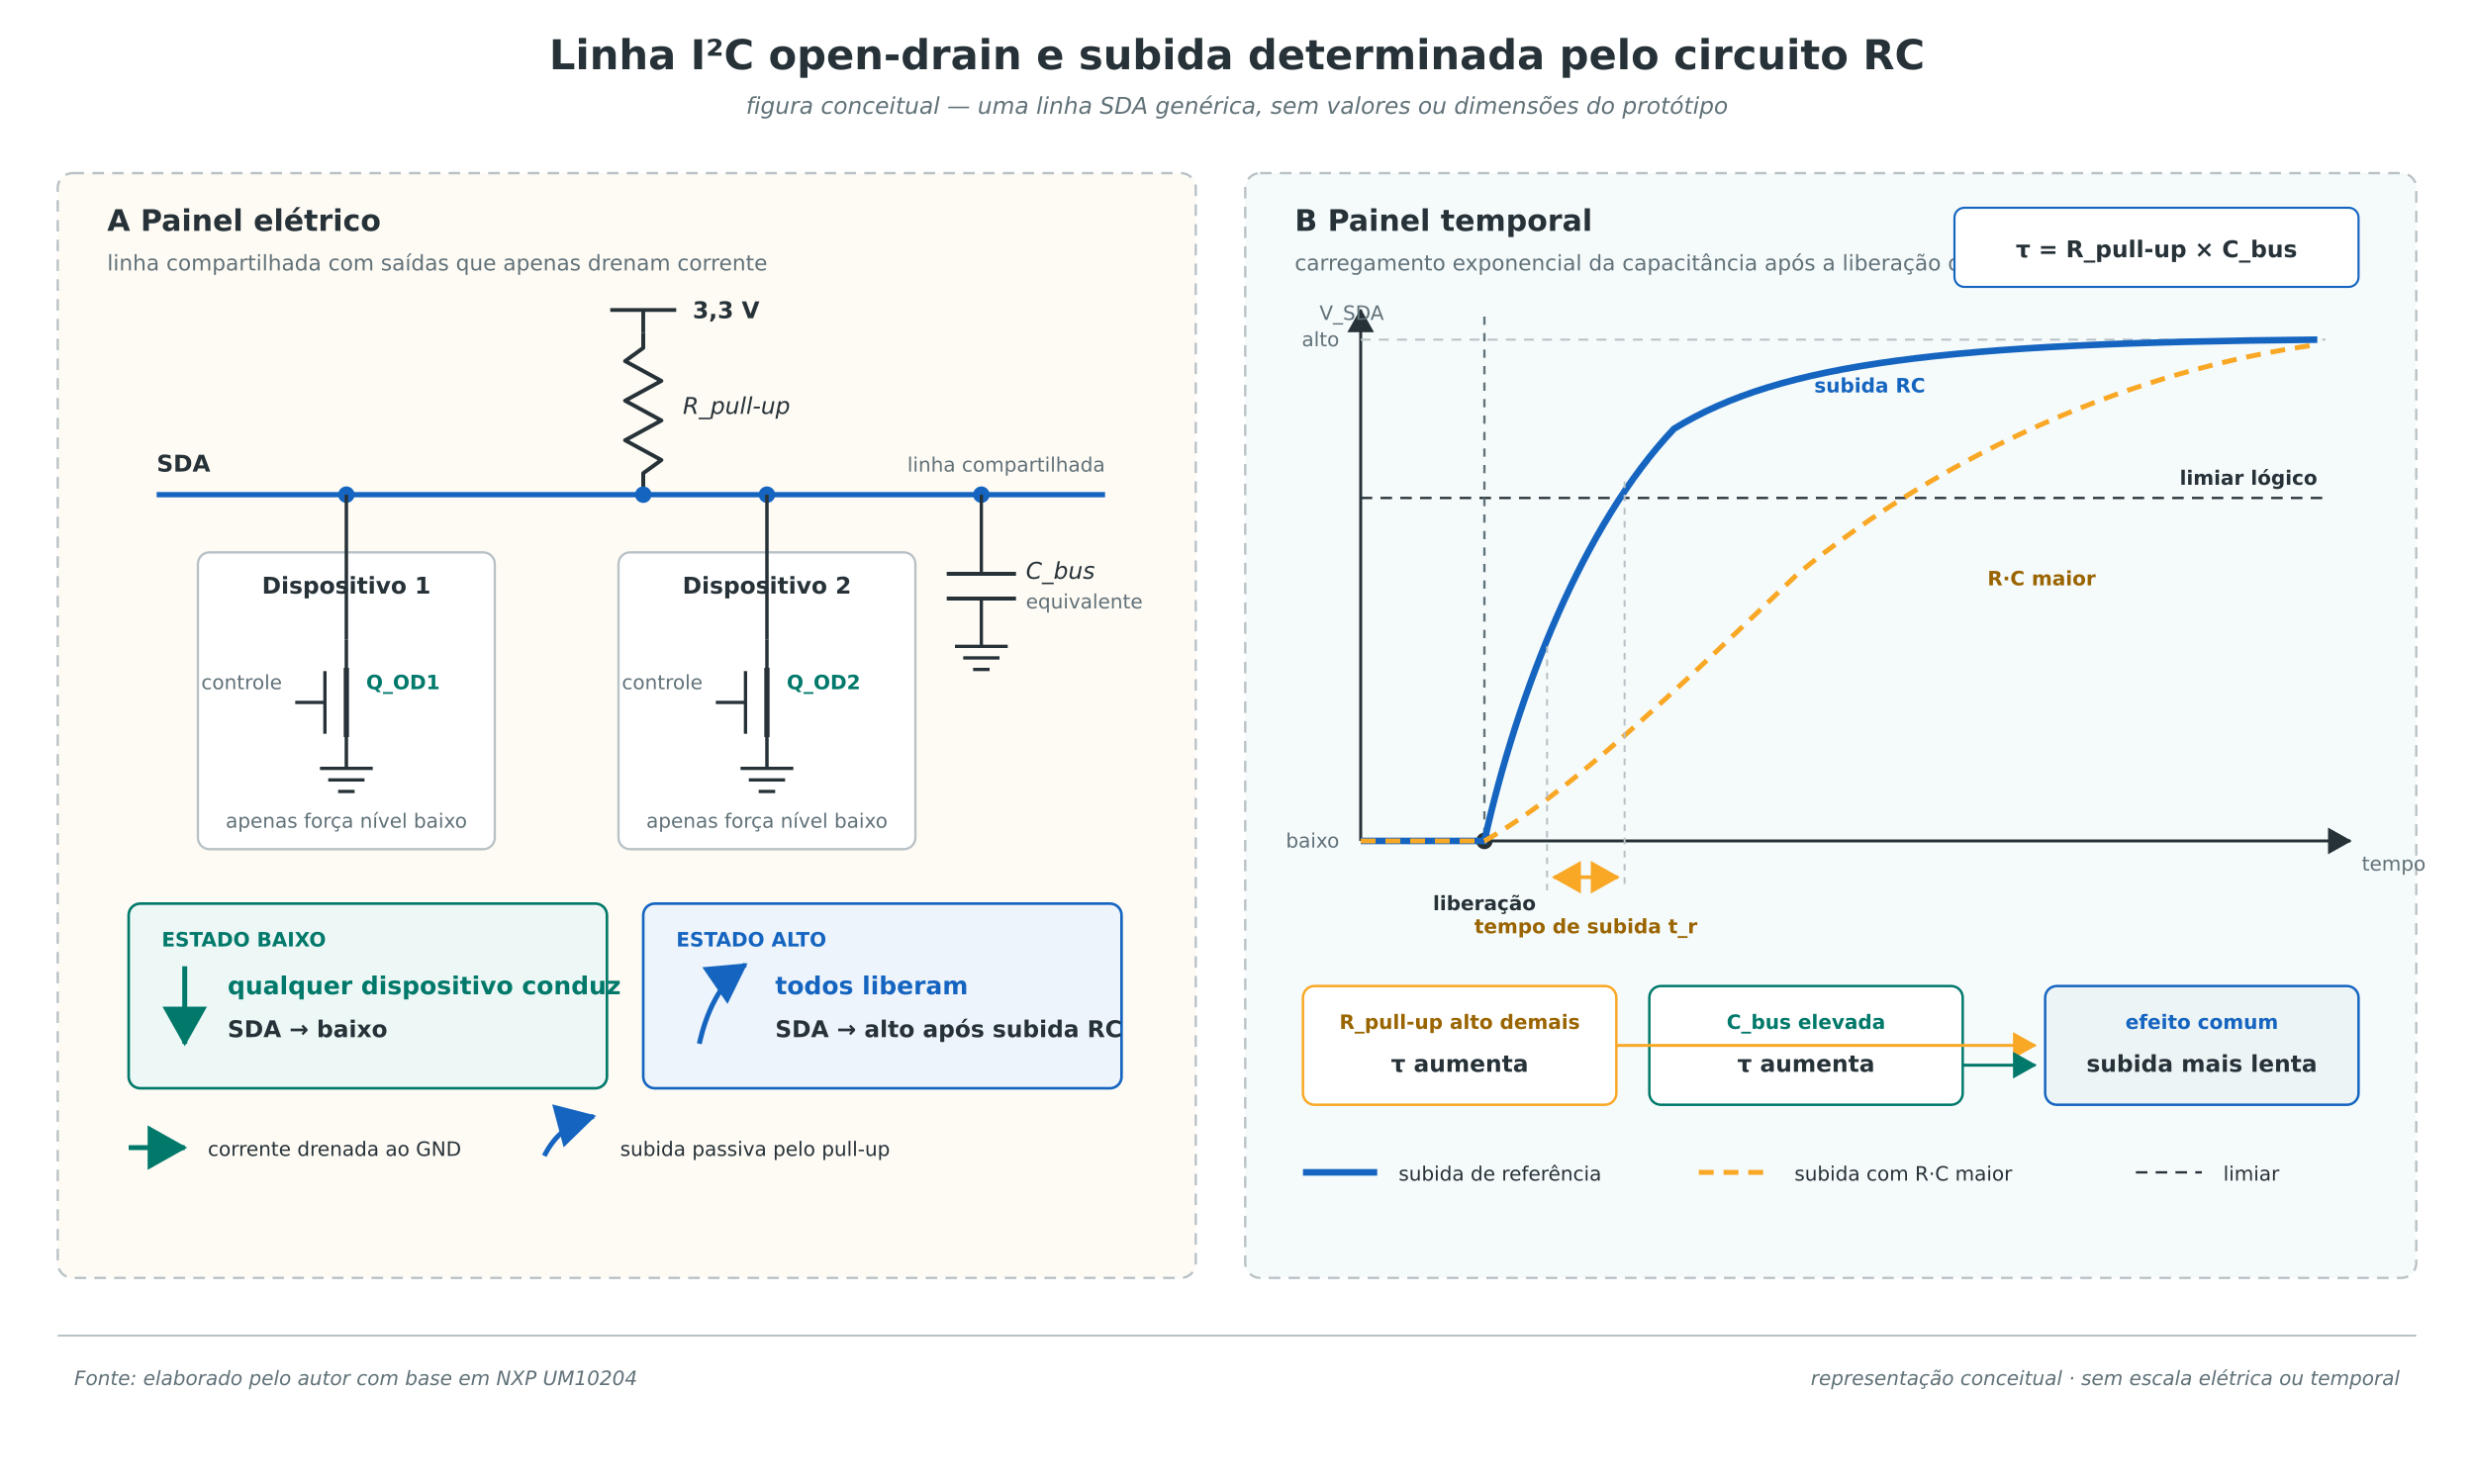
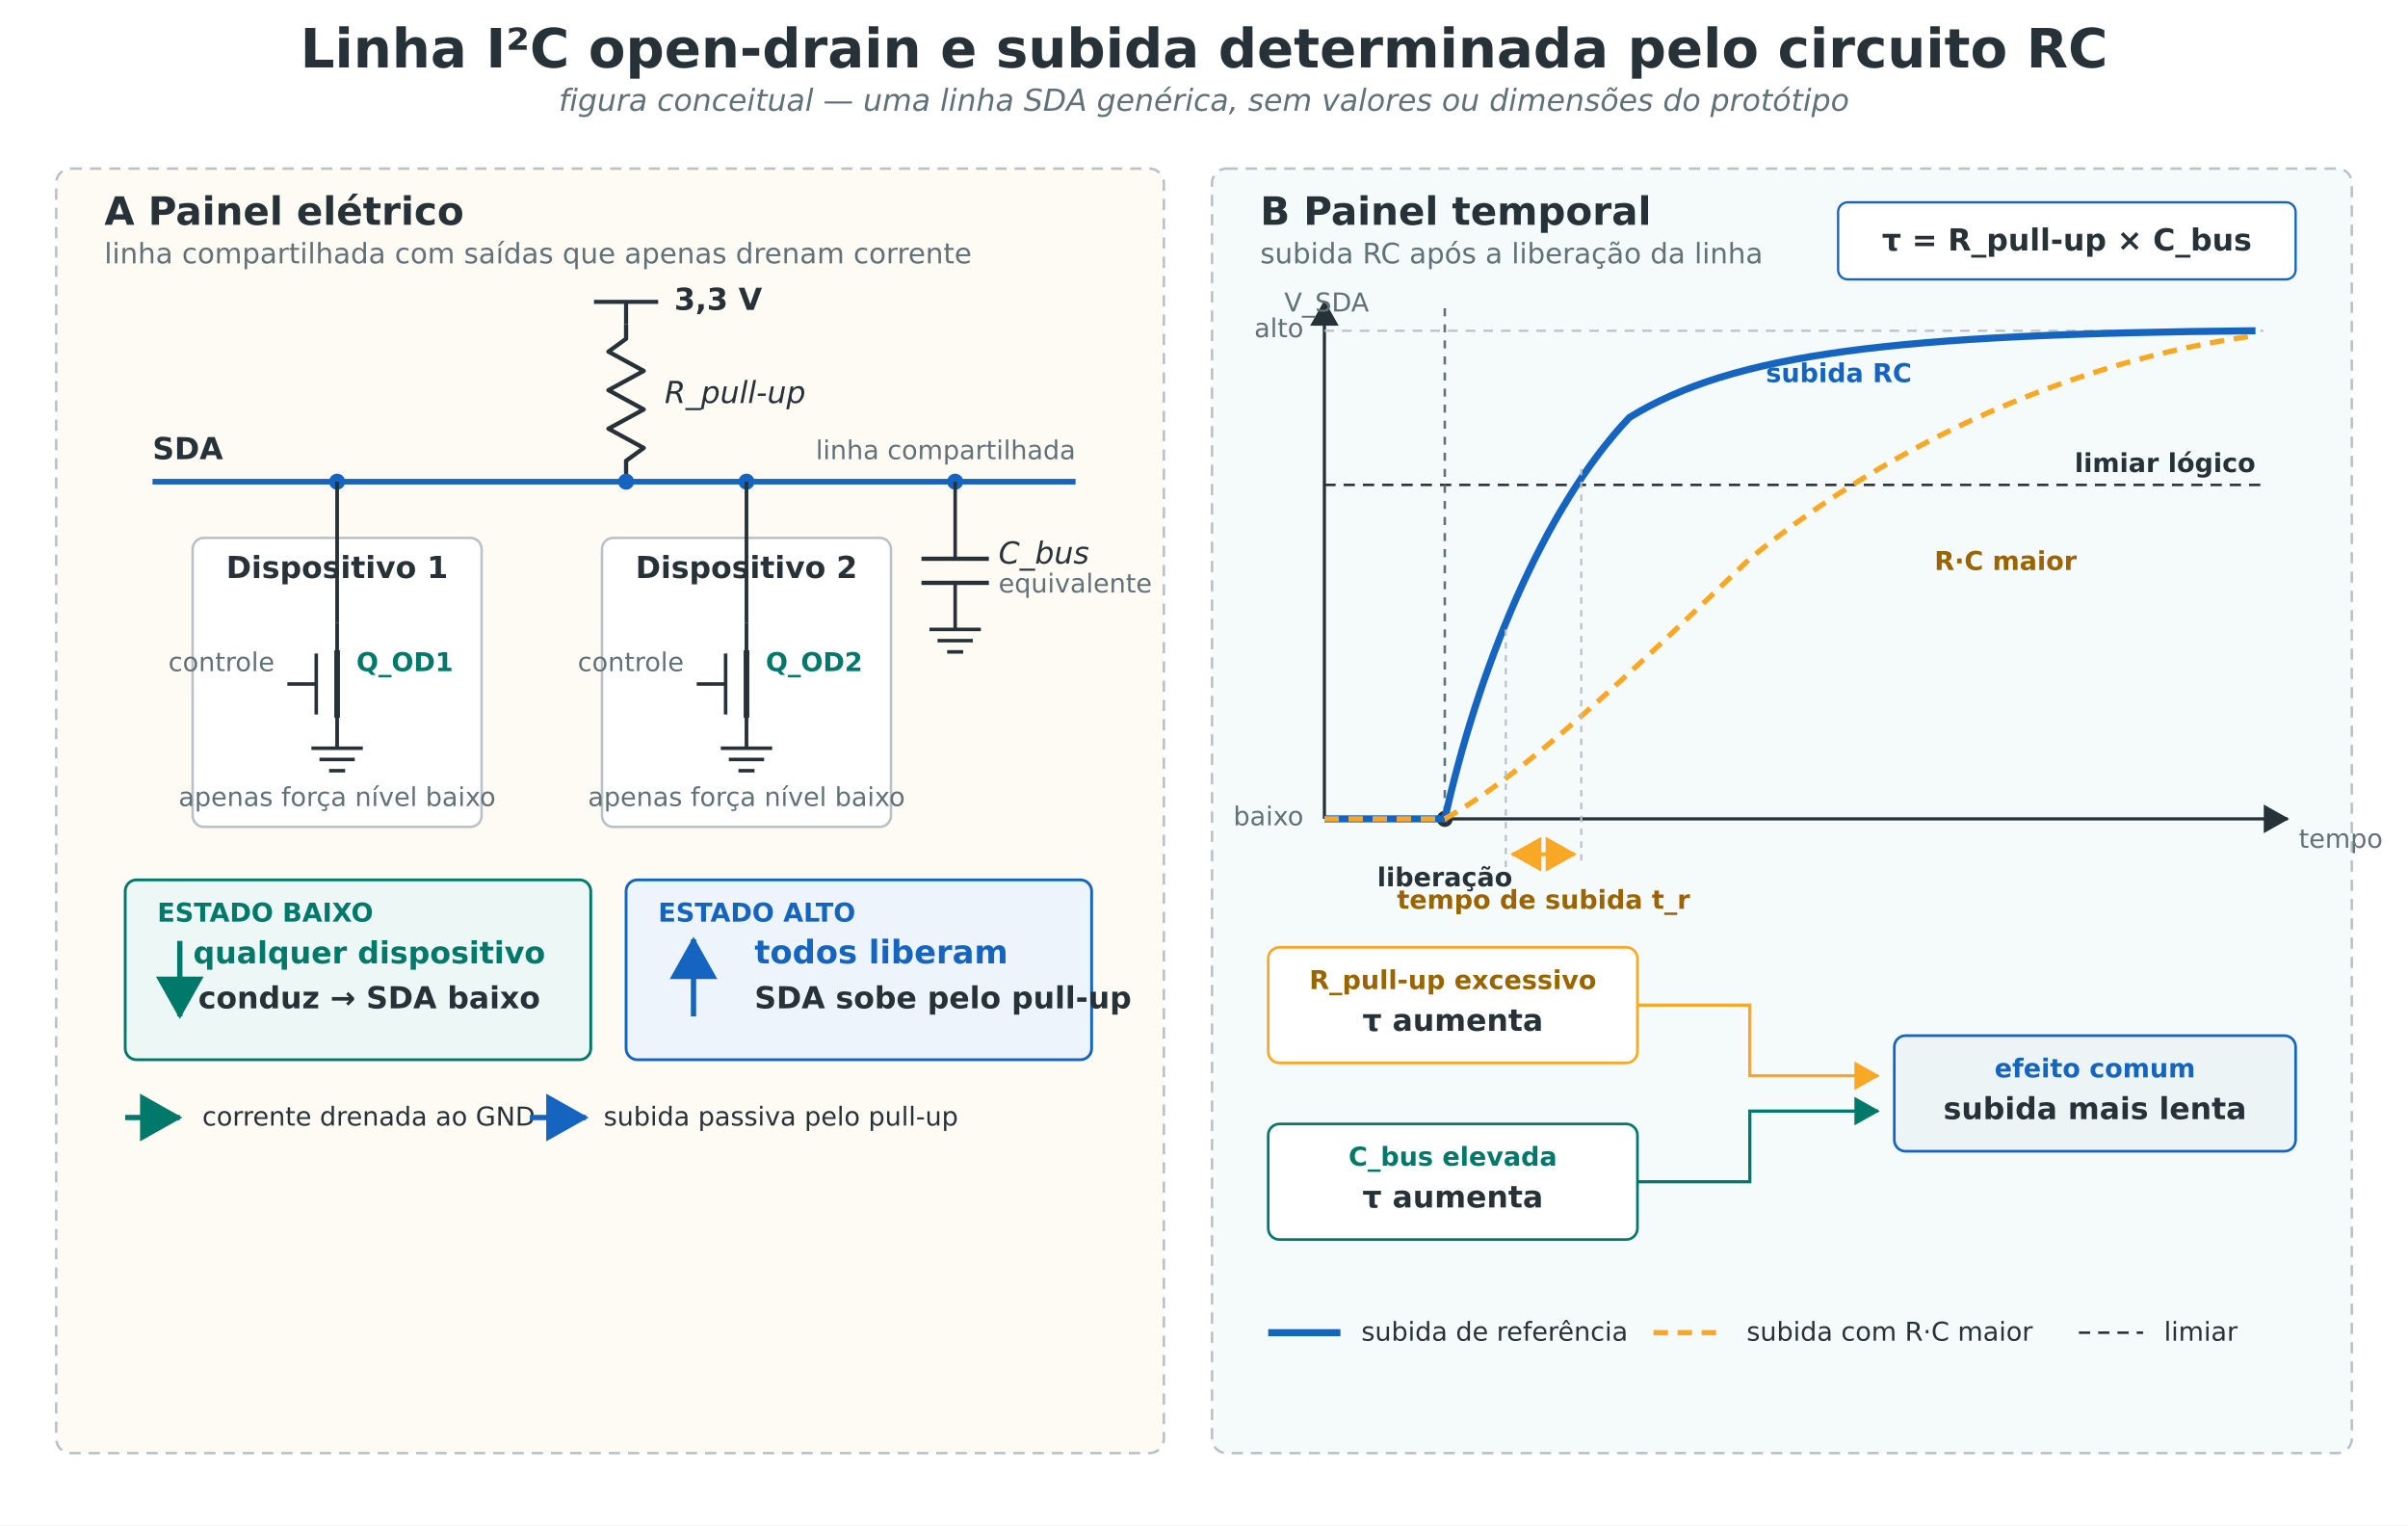
- <svg xmlns="http://www.w3.org/2000/svg" viewBox="0 0 1500 900" width="1500" height="900" font-family="DejaVu Sans, Liberation Sans, sans-serif" role="img" aria-label="Figura conceitual em dois painéis. O painel elétrico mostra uma linha SDA com resistor de pull-up para 3,3 volts, capacitância equivalente e dois dispositivos com transistores open-drain para forçar nível baixo. O painel temporal mostra a subida exponencial RC após a liberação e o efeito qualitativo de resistência de pull-up ou capacitância de barramento elevadas.">
+ <svg xmlns="http://www.w3.org/2000/svg" viewBox="0 0 1500 950" width="1500" height="950" font-family="DejaVu Sans, Liberation Sans, sans-serif" role="img" aria-label="Figura conceitual em dois painéis. O painel elétrico mostra uma linha SDA com resistor de pull-up para 3,3 volts, capacitância equivalente e dois dispositivos com transistores open-drain para forçar nível baixo. O painel temporal mostra a subida exponencial RC após a liberação e o efeito qualitativo de resistência de pull-up ou capacitância de barramento elevadas.">
  <defs>
    <marker id="arrowGraphite" markerWidth="9" markerHeight="9" refX="7.5" refY="4.5" orient="auto">
      <path d="M0,0 L8,4.5 L0,9 Z" fill="#263238" />
    </marker>
    <marker id="arrowTeal" markerWidth="9" markerHeight="9" refX="7.5" refY="4.5" orient="auto">
      <path d="M0,0 L8,4.5 L0,9 Z" fill="#00796B" />
    </marker>
    <marker id="arrowBlue" markerWidth="9" markerHeight="9" refX="7.5" refY="4.5" orient="auto">
      <path d="M0,0 L8,4.5 L0,9 Z" fill="#1565C0" />
    </marker>
    <marker id="arrowAmber" markerWidth="9" markerHeight="9" refX="7.5" refY="4.5" orient="auto">
      <path d="M0,0 L8,4.5 L0,9 Z" fill="#F9A825" />
    </marker>
    <marker id="arrowAmberStart" markerWidth="9" markerHeight="9" refX="0.5" refY="4.5" orient="auto">
      <path d="M8,0 L0,4.5 L8,9 Z" fill="#F9A825" />
    </marker>
    <style>
-       .title      { font-size: 25px; font-weight: 700; fill: #263238; }
-       .subtitle   { font-size: 14px; font-style: italic; fill: #607178; }
-       .panel      { font-size: 18px; font-weight: 700; fill: #263238; }
-       .panel-sub  { font-size: 13px; fill: #607178; }
-       .label      { font-size: 14px; fill: #263238; }
-       .label-bold { font-size: 14px; font-weight: 700; fill: #263238; }
-       .small      { font-size: 12px; fill: #607178; }
-       .small-bold { font-size: 12px; font-weight: 700; }
-       .state      { font-size: 15px; font-weight: 700; }
-       .axis       { font-size: 12px; fill: #607178; }
-       .legend     { font-size: 12px; fill: #263238; }
-       .source     { font-size: 12px; font-style: italic; fill: #607178; }
+       .title      { font-size: 33.75px; font-weight: 700; fill: #263238; }
+       .subtitle   { font-size: 18.90px; font-style: italic; fill: #607178; }
+       .panel      { font-size: 24.30px; font-weight: 700; fill: #263238; }
+       .panel-sub  { font-size: 17.55px; fill: #607178; }
+       .label      { font-size: 18.90px; fill: #263238; }
+       .label-bold { font-size: 18.90px; font-weight: 700; fill: #263238; }
+       .small      { font-size: 16.20px; fill: #607178; }
+       .small-bold { font-size: 16.20px; font-weight: 700; }
+       .state      { font-size: 20.25px; font-weight: 700; }
+       .axis       { font-size: 16.20px; fill: #607178; }
+       .legend     { font-size: 16.20px; fill: #263238; }
+       .source     { font-size: 16.20px; font-style: italic; fill: #607178; }
    </style>
  </defs>
-   <rect x="0" y="0" width="1500" height="900" fill="#FFFFFF" />
+   <rect x="0" y="0" width="1500" height="950" fill="#FFFFFF" />
  <text x="750" y="42" text-anchor="middle" class="title">Linha I²C open-drain e subida determinada pelo circuito RC</text>
  <text x="750" y="69" text-anchor="middle" class="subtitle">figura conceitual — uma linha SDA genérica, sem valores ou dimensões do protótipo</text>
-   <rect x="35" y="105" width="690" height="670" rx="9" fill="#FEFAF4" stroke="#B8C1C5" stroke-width="1.4" stroke-dasharray="7 5" />
-   <rect x="755" y="105" width="710" height="670" rx="9" fill="#F5FAFB" stroke="#B8C1C5" stroke-width="1.4" stroke-dasharray="7 5" />
+   <rect x="35" y="105" width="690" height="800" rx="9" fill="#FEFAF4" stroke="#B8C1C5" stroke-width="1.54" stroke-dasharray="7 5" />
+   <rect x="755" y="105" width="710" height="800" rx="9" fill="#F5FAFB" stroke="#B8C1C5" stroke-width="1.54" stroke-dasharray="7 5" />
  <text x="65" y="140" class="panel">A  Painel elétrico</text>
  <text x="65" y="164" class="panel-sub">linha compartilhada com saídas que apenas drenam corrente</text>
-   <line x1="370" y1="188" x2="410" y2="188" stroke="#263238" stroke-width="2.3" />
-   <line x1="390" y1="188" x2="390" y2="202" stroke="#263238" stroke-width="2.3" />
+   <line x1="370" y1="188" x2="410" y2="188" stroke="#263238" stroke-width="2.53" />
+   <line x1="390" y1="188" x2="390" y2="202" stroke="#263238" stroke-width="2.53" />
  <text x="420" y="193" class="label-bold">3,3 V</text>
-   <path d="M390 202 V211 L379 219 L401 231 L379 243 L401 255 L379 267 L401 279 L390 287 V300" fill="none" stroke="#263238" stroke-width="2.4" stroke-linejoin="round" />
+   <path d="M390 202 V211 L379 219 L401 231 L379 243 L401 255 L379 267 L401 279 L390 287 V300" fill="none" stroke="#263238" stroke-width="2.64" stroke-linejoin="round" />
  <text x="414" y="251" class="label" font-style="italic">R_pull-up</text>
-   <line x1="95" y1="300" x2="670" y2="300" stroke="#1565C0" stroke-width="3.2" />
+   <line x1="95" y1="300" x2="670" y2="300" stroke="#1565C0" stroke-width="3.52" />
  <circle cx="210" cy="300" r="5" fill="#1565C0" />
  <circle cx="465" cy="300" r="5" fill="#1565C0" />
  <circle cx="595" cy="300" r="5" fill="#1565C0" />
  <circle cx="390" cy="300" r="5" fill="#1565C0" />
  <text x="95" y="286" class="label-bold" fill="#1565C0">SDA</text>
  <text x="670" y="286" text-anchor="end" class="small">linha compartilhada</text>
-   <line x1="595" y1="300" x2="595" y2="348" stroke="#263238" stroke-width="2" />
-   <line x1="574" y1="348" x2="616" y2="348" stroke="#263238" stroke-width="2.4" />
-   <line x1="574" y1="363" x2="616" y2="363" stroke="#263238" stroke-width="2.4" />
-   <line x1="595" y1="363" x2="595" y2="392" stroke="#263238" stroke-width="2" />
-   <line x1="579" y1="392" x2="611" y2="392" stroke="#263238" stroke-width="2" />
-   <line x1="584" y1="399" x2="606" y2="399" stroke="#263238" stroke-width="2" />
-   <line x1="590" y1="406" x2="600" y2="406" stroke="#263238" stroke-width="2" />
+   <line x1="595" y1="300" x2="595" y2="348" stroke="#263238" stroke-width="2.20" />
+   <line x1="574" y1="348" x2="616" y2="348" stroke="#263238" stroke-width="2.64" />
+   <line x1="574" y1="363" x2="616" y2="363" stroke="#263238" stroke-width="2.64" />
+   <line x1="595" y1="363" x2="595" y2="392" stroke="#263238" stroke-width="2.20" />
+   <line x1="579" y1="392" x2="611" y2="392" stroke="#263238" stroke-width="2.20" />
+   <line x1="584" y1="399" x2="606" y2="399" stroke="#263238" stroke-width="2.20" />
+   <line x1="590" y1="406" x2="600" y2="406" stroke="#263238" stroke-width="2.20" />
  <text x="622" y="351" class="label" font-style="italic">C_bus</text>
  <text x="622" y="369" class="small">equivalente</text>
-   <rect x="120" y="335" width="180" height="180" rx="7" fill="#FFFFFF" stroke="#B8C1C5" stroke-width="1.4" />
+   <rect x="120" y="335" width="180" height="180" rx="7" fill="#FFFFFF" stroke="#B8C1C5" stroke-width="1.54" />
  <text x="210" y="360" text-anchor="middle" class="label-bold">Dispositivo 1</text>
-   <line x1="210" y1="300" x2="210" y2="388" stroke="#263238" stroke-width="2.1" />
-   <line x1="210" y1="388" x2="210" y2="405" stroke="#263238" stroke-width="2.1" />
-   <line x1="210" y1="405" x2="210" y2="447" stroke="#263238" stroke-width="3.2" />
-   <line x1="179" y1="426" x2="197" y2="426" stroke="#263238" stroke-width="2" />
-   <line x1="197" y1="407" x2="197" y2="445" stroke="#263238" stroke-width="2" />
-   <line x1="210" y1="447" x2="210" y2="466" stroke="#263238" stroke-width="2.1" />
-   <line x1="194" y1="466" x2="226" y2="466" stroke="#263238" stroke-width="2" />
-   <line x1="199" y1="473" x2="221" y2="473" stroke="#263238" stroke-width="2" />
-   <line x1="205" y1="480" x2="215" y2="480" stroke="#263238" stroke-width="2" />
+   <line x1="210" y1="300" x2="210" y2="388" stroke="#263238" stroke-width="2.31" />
+   <line x1="210" y1="388" x2="210" y2="405" stroke="#263238" stroke-width="2.31" />
+   <line x1="210" y1="405" x2="210" y2="447" stroke="#263238" stroke-width="3.52" />
+   <line x1="179" y1="426" x2="197" y2="426" stroke="#263238" stroke-width="2.20" />
+   <line x1="197" y1="407" x2="197" y2="445" stroke="#263238" stroke-width="2.20" />
+   <line x1="210" y1="447" x2="210" y2="466" stroke="#263238" stroke-width="2.31" />
+   <line x1="194" y1="466" x2="226" y2="466" stroke="#263238" stroke-width="2.20" />
+   <line x1="199" y1="473" x2="221" y2="473" stroke="#263238" stroke-width="2.20" />
+   <line x1="205" y1="480" x2="215" y2="480" stroke="#263238" stroke-width="2.20" />
  <text x="171" y="418" text-anchor="end" class="small">controle</text>
  <text x="222" y="418" class="small-bold" fill="#00796B">Q_OD1</text>
  <text x="210" y="502" text-anchor="middle" class="small">apenas força nível baixo</text>
-   <rect x="375" y="335" width="180" height="180" rx="7" fill="#FFFFFF" stroke="#B8C1C5" stroke-width="1.4" />
+   <rect x="375" y="335" width="180" height="180" rx="7" fill="#FFFFFF" stroke="#B8C1C5" stroke-width="1.54" />
  <text x="465" y="360" text-anchor="middle" class="label-bold">Dispositivo 2</text>
-   <line x1="465" y1="300" x2="465" y2="388" stroke="#263238" stroke-width="2.1" />
-   <line x1="465" y1="388" x2="465" y2="405" stroke="#263238" stroke-width="2.1" />
-   <line x1="465" y1="405" x2="465" y2="447" stroke="#263238" stroke-width="3.2" />
-   <line x1="434" y1="426" x2="452" y2="426" stroke="#263238" stroke-width="2" />
-   <line x1="452" y1="407" x2="452" y2="445" stroke="#263238" stroke-width="2" />
-   <line x1="465" y1="447" x2="465" y2="466" stroke="#263238" stroke-width="2.1" />
-   <line x1="449" y1="466" x2="481" y2="466" stroke="#263238" stroke-width="2" />
-   <line x1="454" y1="473" x2="476" y2="473" stroke="#263238" stroke-width="2" />
-   <line x1="460" y1="480" x2="470" y2="480" stroke="#263238" stroke-width="2" />
+   <line x1="465" y1="300" x2="465" y2="388" stroke="#263238" stroke-width="2.31" />
+   <line x1="465" y1="388" x2="465" y2="405" stroke="#263238" stroke-width="2.31" />
+   <line x1="465" y1="405" x2="465" y2="447" stroke="#263238" stroke-width="3.52" />
+   <line x1="434" y1="426" x2="452" y2="426" stroke="#263238" stroke-width="2.20" />
+   <line x1="452" y1="407" x2="452" y2="445" stroke="#263238" stroke-width="2.20" />
+   <line x1="465" y1="447" x2="465" y2="466" stroke="#263238" stroke-width="2.31" />
+   <line x1="449" y1="466" x2="481" y2="466" stroke="#263238" stroke-width="2.20" />
+   <line x1="454" y1="473" x2="476" y2="473" stroke="#263238" stroke-width="2.20" />
+   <line x1="460" y1="480" x2="470" y2="480" stroke="#263238" stroke-width="2.20" />
  <text x="426" y="418" text-anchor="end" class="small">controle</text>
  <text x="477" y="418" class="small-bold" fill="#00796B">Q_OD2</text>
  <text x="465" y="502" text-anchor="middle" class="small">apenas força nível baixo</text>
-   <rect x="78" y="548" width="290" height="112" rx="7" fill="#EDF7F5" stroke="#00796B" stroke-width="1.6" />
+   <rect x="78" y="548" width="290" height="112" rx="7" fill="#EDF7F5" stroke="#00796B" stroke-width="1.76" />
  <text x="98" y="574" class="small-bold" fill="#00796B">ESTADO BAIXO</text>
-   <line x1="112" y1="586" x2="112" y2="633" stroke="#00796B" stroke-width="3" marker-end="url(#arrowTeal)" />
-   <text x="138" y="603" class="state" fill="#00796B">qualquer dispositivo conduz</text>
-   <text x="138" y="629" class="label-bold">SDA → baixo</text>
-   <rect x="390" y="548" width="290" height="112" rx="7" fill="#EEF4FB" stroke="#1565C0" stroke-width="1.6" />
+   <line x1="112" y1="586" x2="112" y2="633" stroke="#00796B" stroke-width="3.30" marker-end="url(#arrowTeal)" />
+   <text x="230" y="600" text-anchor="middle" class="state" fill="#00796B" style="font-size:19px">qualquer dispositivo</text>
+   <text x="230" y="628" text-anchor="middle" class="label-bold">conduz → SDA baixo</text>
+   <rect x="390" y="548" width="290" height="112" rx="7" fill="#EEF4FB" stroke="#1565C0" stroke-width="1.76" />
  <text x="410" y="574" class="small-bold" fill="#1565C0">ESTADO ALTO</text>
-   <path d="M424 633 C428 615 436 596 452 585" fill="none" stroke="#1565C0" stroke-width="3" marker-end="url(#arrowBlue)" />
-   <text x="470" y="603" class="state" fill="#1565C0">todos liberam</text>
-   <text x="470" y="629" class="label-bold">SDA → alto após subida RC</text>
-   <line x1="78" y1="696" x2="112" y2="696" stroke="#00796B" stroke-width="3" marker-end="url(#arrowTeal)" />
+   <line x1="432" y1="633" x2="432" y2="585" stroke="#1565C0" stroke-width="3.30" marker-end="url(#arrowBlue)" />
+   <text x="470" y="600" class="state" fill="#1565C0">todos liberam</text>
+   <text x="470" y="628" class="label-bold">SDA sobe pelo pull-up</text>
+   <line x1="78" y1="696" x2="112" y2="696" stroke="#00796B" stroke-width="3.30" marker-end="url(#arrowTeal)" />
  <text x="126" y="701" class="legend">corrente drenada ao GND</text>
-   <path d="M330 701 C336 689 345 681 360 677" fill="none" stroke="#1565C0" stroke-width="3" marker-end="url(#arrowBlue)" />
+   <line x1="330" y1="696" x2="365" y2="696" stroke="#1565C0" stroke-width="3.30" marker-end="url(#arrowBlue)" />
  <text x="376" y="701" class="legend">subida passiva pelo pull-up</text>
  <text x="785" y="140" class="panel">B  Painel temporal</text>
-   <text x="785" y="164" class="panel-sub">carregamento exponencial da capacitância após a liberação da linha</text>
-   <rect x="1185" y="126" width="245" height="48" rx="6" fill="#FFFFFF" stroke="#1565C0" stroke-width="1.3" />
-   <text x="1307.5" y="156" text-anchor="middle" class="label-bold" fill="#1565C0">τ = R_pull-up × C_bus</text>
-   <line x1="825" y1="510" x2="1425" y2="510" stroke="#263238" stroke-width="1.8" marker-end="url(#arrowGraphite)" />
-   <line x1="825" y1="510" x2="825" y2="188" stroke="#263238" stroke-width="1.8" marker-end="url(#arrowGraphite)" />
+   <text x="785" y="164" class="panel-sub">subida RC após a liberação da linha</text>
+   <rect x="1145" y="126" width="285" height="48" rx="6" fill="#FFFFFF" stroke="#1565C0" stroke-width="1.43" />
+   <text x="1287.5" y="156" text-anchor="middle" class="label-bold" fill="#1565C0">τ = R_pull-up × C_bus</text>
+   <line x1="825" y1="510" x2="1425" y2="510" stroke="#263238" stroke-width="1.98" marker-end="url(#arrowGraphite)" />
+   <line x1="825" y1="510" x2="825" y2="188" stroke="#263238" stroke-width="1.98" marker-end="url(#arrowGraphite)" />
  <text x="1432" y="528" class="axis">tempo</text>
  <text x="800" y="194" class="axis">V_SDA</text>
  <text x="812" y="514" text-anchor="end" class="axis">baixo</text>
  <text x="812" y="210" text-anchor="end" class="axis">alto</text>
-   <line x1="825" y1="206" x2="1410" y2="206" stroke="#B8C1C5" stroke-width="1.2" stroke-dasharray="6 5" />
-   <line x1="825" y1="302" x2="1410" y2="302" stroke="#263238" stroke-width="1.4" stroke-dasharray="7 5" />
+   <line x1="825" y1="206" x2="1410" y2="206" stroke="#B8C1C5" stroke-width="1.32" stroke-dasharray="6 5" />
+   <line x1="825" y1="302" x2="1410" y2="302" stroke="#263238" stroke-width="1.54" stroke-dasharray="7 5" />
  <text x="1405" y="294" text-anchor="end" class="small-bold" fill="#263238">limiar lógico</text>
-   <line x1="900" y1="192" x2="900" y2="510" stroke="#607178" stroke-width="1.4" stroke-dasharray="5 5" />
+   <line x1="900" y1="192" x2="900" y2="510" stroke="#607178" stroke-width="1.54" stroke-dasharray="5 5" />
  <circle cx="900" cy="510" r="5" fill="#263238" />
  <text x="900" y="552" text-anchor="middle" class="small-bold" fill="#263238">liberação</text>
-   <path d="M825 510 H900 C920 420 960 318 1015 260 C1080 220 1180 208 1405 206" fill="none" stroke="#1565C0" stroke-width="4" />
+   <path d="M825 510 H900 C920 420 960 318 1015 260 C1080 220 1180 208 1405 206" fill="none" stroke="#1565C0" stroke-width="4.40" />
  <text x="1100" y="238" class="small-bold" fill="#1565C0">subida RC</text>
-   <path d="M825 510 H900 C950 482 1015 420 1090 348 C1180 274 1295 224 1405 209" fill="none" stroke="#F9A825" stroke-width="3" stroke-dasharray="9 6" />
+   <path d="M825 510 H900 C950 482 1015 420 1090 348 C1180 274 1295 224 1405 209" fill="none" stroke="#F9A825" stroke-width="3.30" stroke-dasharray="9 6" />
  <text x="1205" y="355" class="small-bold" fill="#9A6500">R·C maior</text>
-   <line x1="938" y1="392" x2="938" y2="540" stroke="#B8C1C5" stroke-width="1.2" stroke-dasharray="4 4" />
-   <line x1="985" y1="292" x2="985" y2="540" stroke="#B8C1C5" stroke-width="1.2" stroke-dasharray="4 4" />
-   <line x1="942" y1="532" x2="981" y2="532" stroke="#F9A825" stroke-width="2.2" marker-start="url(#arrowAmberStart)" marker-end="url(#arrowAmber)" />
+   <line x1="938" y1="392" x2="938" y2="540" stroke="#B8C1C5" stroke-width="1.32" stroke-dasharray="4 4" />
+   <line x1="985" y1="292" x2="985" y2="540" stroke="#B8C1C5" stroke-width="1.32" stroke-dasharray="4 4" />
+   <line x1="942" y1="532" x2="981" y2="532" stroke="#F9A825" stroke-width="2.42" marker-start="url(#arrowAmberStart)" marker-end="url(#arrowAmber)" />
  <text x="961.5" y="566" text-anchor="middle" class="small-bold" fill="#9A6500">tempo de subida t_r</text>
-   <rect x="790" y="598" width="190" height="72" rx="7" fill="#FFFFFF" stroke="#F9A825" stroke-width="1.5" />
-   <text x="885" y="624" text-anchor="middle" class="small-bold" fill="#9A6500">R_pull-up alto demais</text>
-   <text x="885" y="650" text-anchor="middle" class="label-bold" fill="#9A6500">τ aumenta</text>
-   <rect x="1000" y="598" width="190" height="72" rx="7" fill="#FFFFFF" stroke="#00796B" stroke-width="1.5" />
-   <text x="1095" y="624" text-anchor="middle" class="small-bold" fill="#00796B">C_bus elevada</text>
-   <text x="1095" y="650" text-anchor="middle" class="label-bold" fill="#00796B">τ aumenta</text>
-   <rect x="1240" y="598" width="190" height="72" rx="7" fill="#EDF4F6" stroke="#1565C0" stroke-width="1.5" />
-   <text x="1335" y="624" text-anchor="middle" class="small-bold" fill="#1565C0">efeito comum</text>
-   <text x="1335" y="650" text-anchor="middle" class="label-bold" fill="#1565C0">subida mais lenta</text>
-   <line x1="980" y1="634" x2="1234" y2="634" stroke="#F9A825" stroke-width="1.8" marker-end="url(#arrowAmber)" />
-   <line x1="1190" y1="646" x2="1234" y2="646" stroke="#00796B" stroke-width="1.8" marker-end="url(#arrowTeal)" />
-   <line x1="790" y1="711" x2="835" y2="711" stroke="#1565C0" stroke-width="4" />
-   <text x="848" y="716" class="legend">subida de referência</text>
-   <line x1="1030" y1="711" x2="1075" y2="711" stroke="#F9A825" stroke-width="3" stroke-dasharray="9 6" />
-   <text x="1088" y="716" class="legend">subida com R·C maior</text>
-   <line x1="1295" y1="711" x2="1335" y2="711" stroke="#263238" stroke-width="1.4" stroke-dasharray="7 5" />
-   <text x="1348" y="716" class="legend">limiar</text>
-   <line x1="35" y1="810" x2="1465" y2="810" stroke="#B8C1C5" stroke-width="1.2" />
-   <text x="45" y="840" class="source">Fonte: elaborado pelo autor com base em NXP UM10204</text>
-   <text x="1455" y="840" text-anchor="end" class="source">representação conceitual · sem escala elétrica ou temporal</text>
+   <rect x="790" y="590" width="230" height="72" rx="7" fill="#FFFFFF" stroke="#F9A825" stroke-width="1.65" />
+   <text x="905" y="616" text-anchor="middle" class="small-bold" fill="#9A6500">R_pull-up excessivo</text>
+   <text x="905" y="642" text-anchor="middle" class="label-bold" fill="#9A6500">τ aumenta</text>
+   <rect x="790" y="700" width="230" height="72" rx="7" fill="#FFFFFF" stroke="#00796B" stroke-width="1.65" />
+   <text x="905" y="726" text-anchor="middle" class="small-bold" fill="#00796B">C_bus elevada</text>
+   <text x="905" y="752" text-anchor="middle" class="label-bold" fill="#00796B">τ aumenta</text>
+   <rect x="1180" y="645" width="250" height="72" rx="7" fill="#EDF4F6" stroke="#1565C0" stroke-width="1.65" />
+   <text x="1305" y="671" text-anchor="middle" class="small-bold" fill="#1565C0">efeito comum</text>
+   <text x="1305" y="697" text-anchor="middle" class="label-bold" fill="#1565C0">subida mais lenta</text>
+   <path d="M1020 626 H1090 V670 H1170" fill="none" stroke="#F9A825" stroke-width="1.98" marker-end="url(#arrowAmber)" />
+   <path d="M1020 736 H1090 V692 H1170" fill="none" stroke="#00796B" stroke-width="1.98" marker-end="url(#arrowTeal)" />
+   <line x1="790" y1="830" x2="835" y2="830" stroke="#1565C0" stroke-width="4.40" />
+   <text x="848" y="835" class="legend">subida de referência</text>
+   <line x1="1030" y1="830" x2="1075" y2="830" stroke="#F9A825" stroke-width="3.30" stroke-dasharray="9 6" />
+   <text x="1088" y="835" class="legend">subida com R·C maior</text>
+   <line x1="1295" y1="830" x2="1335" y2="830" stroke="#263238" stroke-width="1.54" stroke-dasharray="7 5" />
+   <text x="1348" y="835" class="legend">limiar</text>
</svg>
